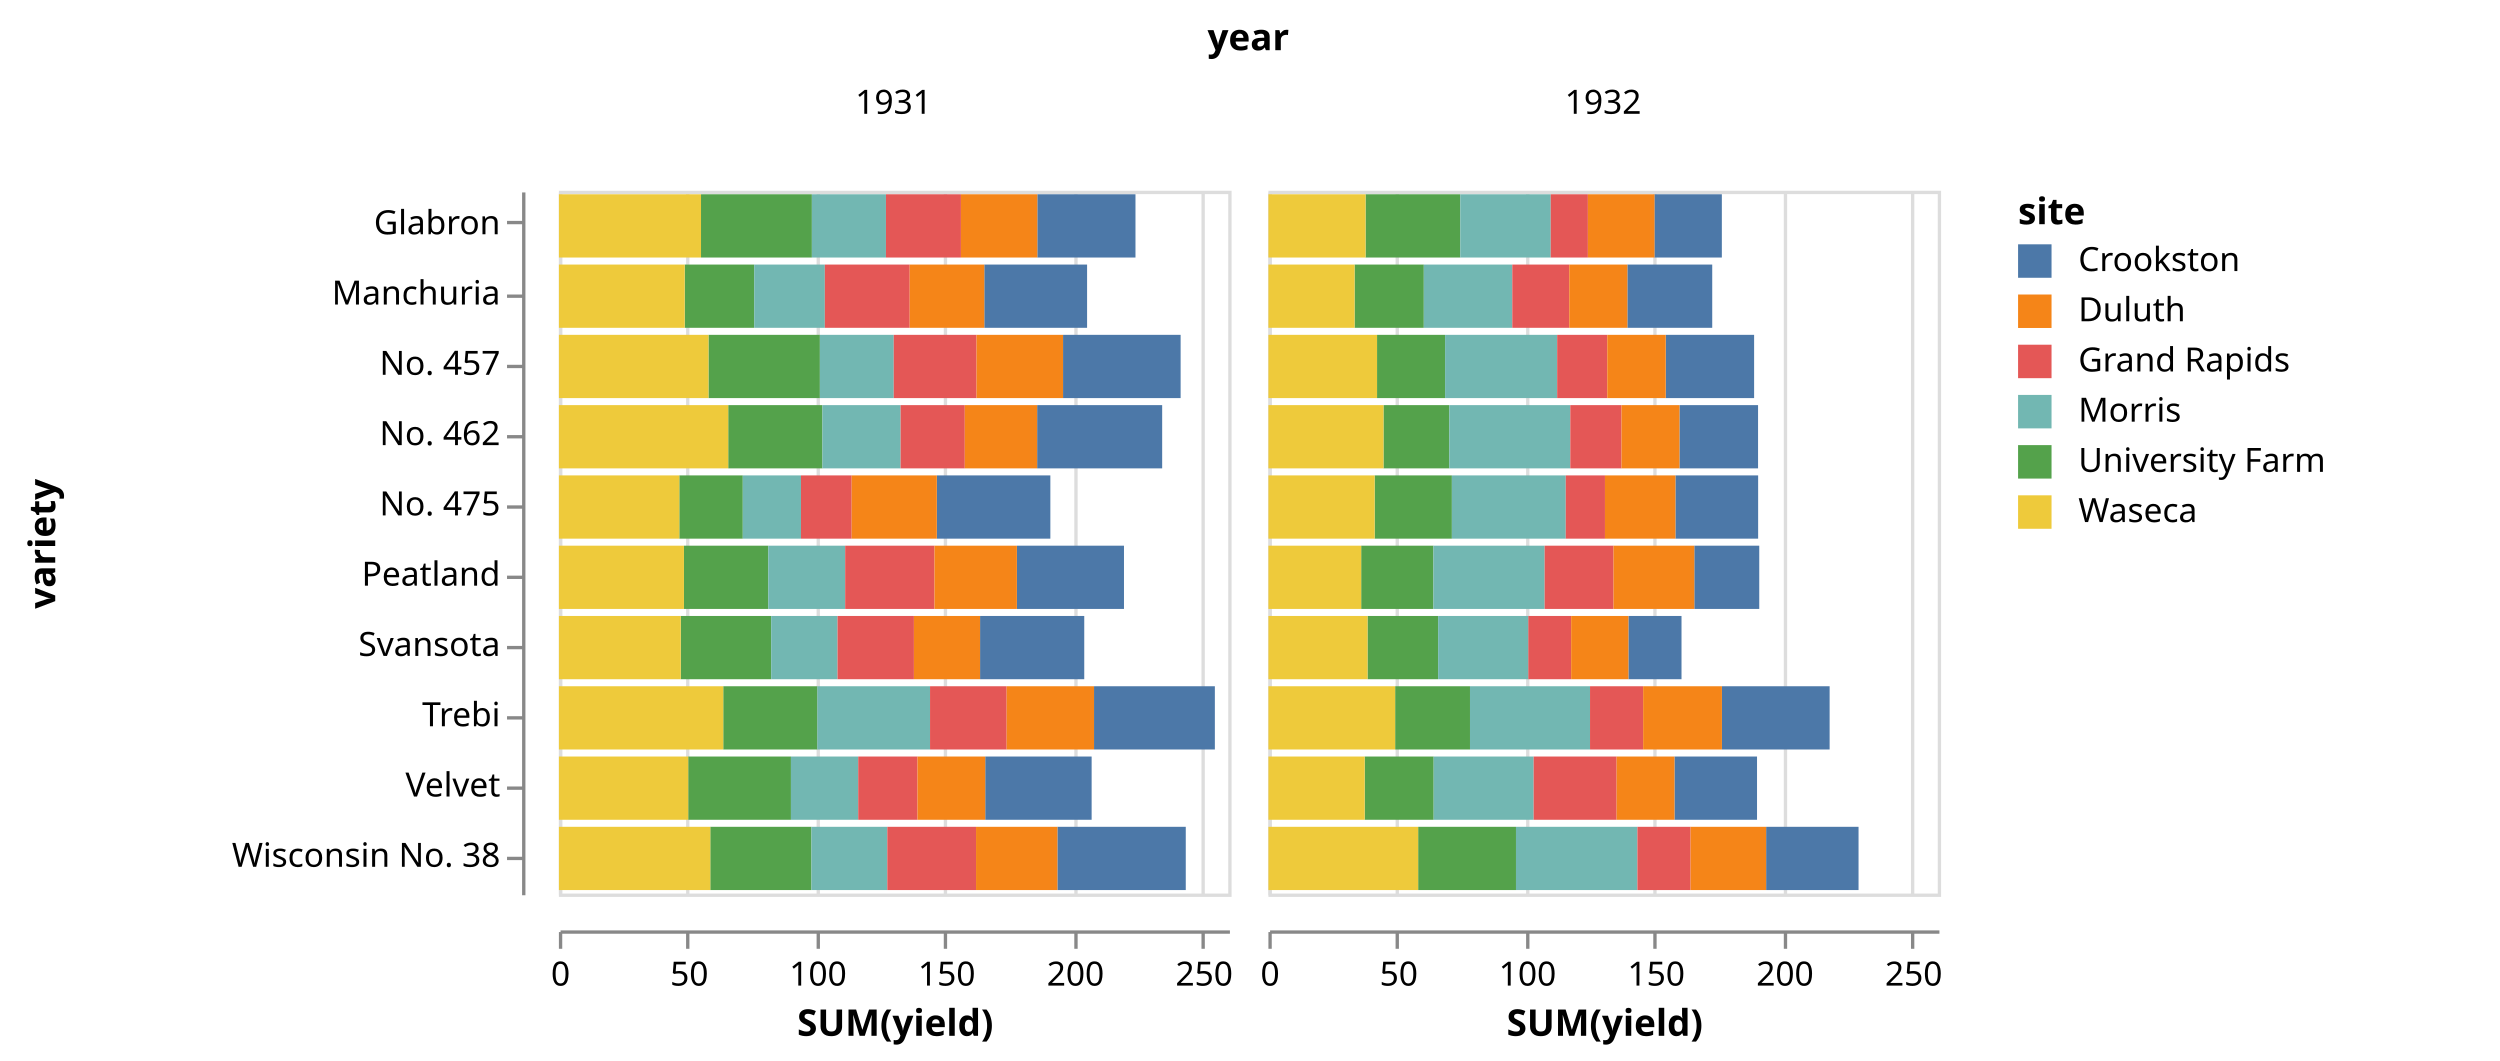
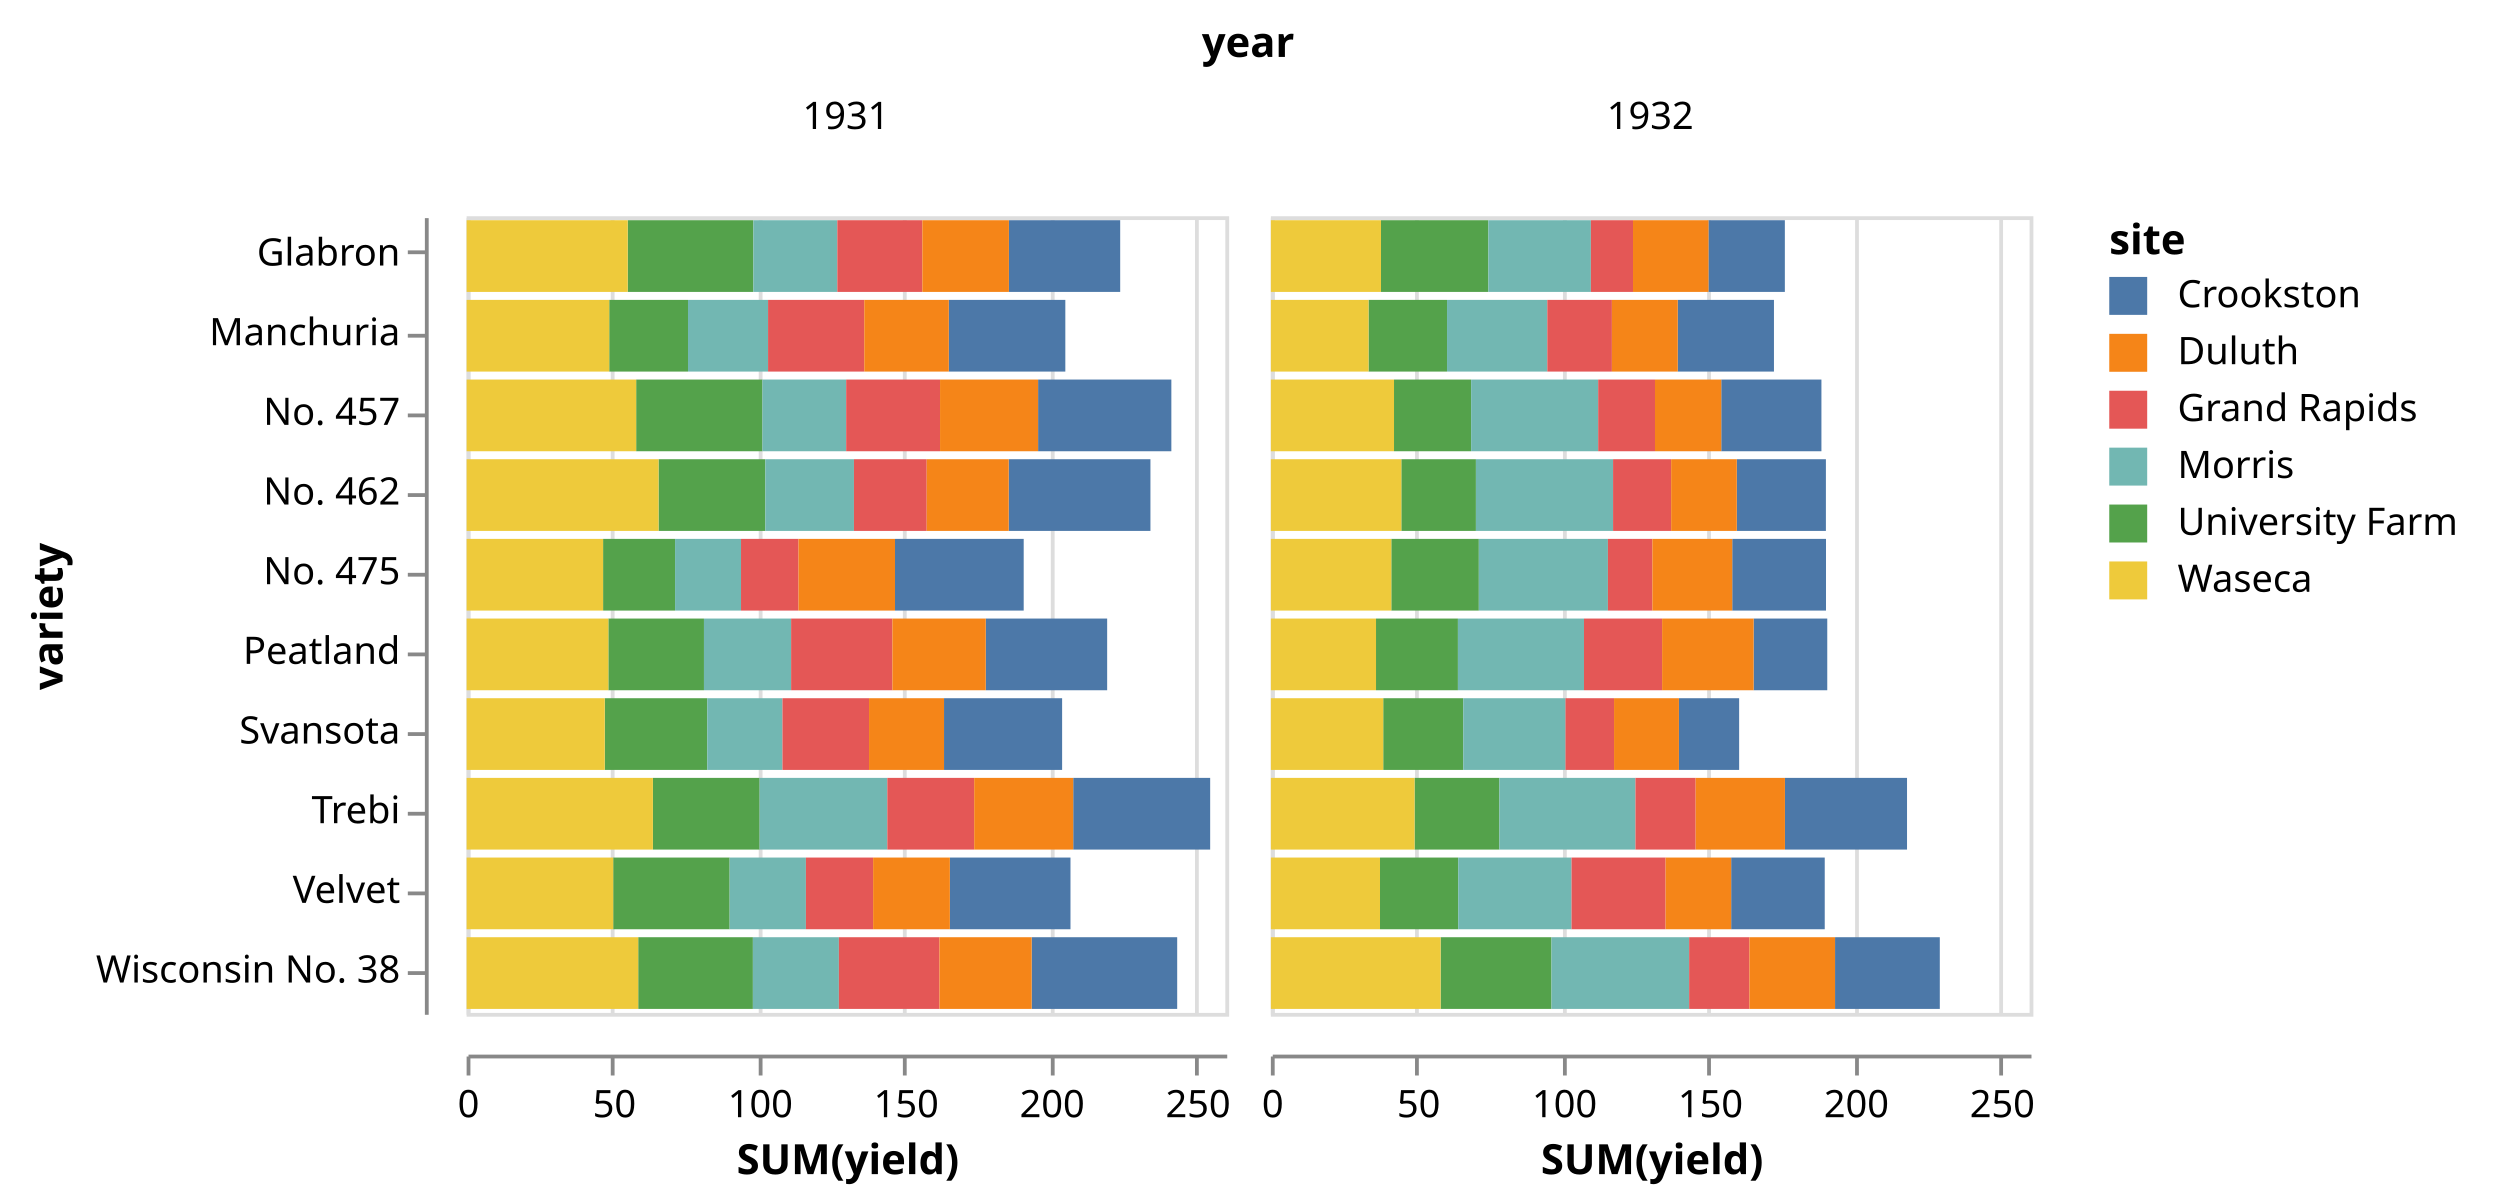
- <svg xmlns="http://www.w3.org/2000/svg" class="marks" width="747" height="317" viewBox="0 0 747 317" version="1.1">
-   <g transform="translate(167,57)">
+ <svg xmlns="http://www.w3.org/2000/svg" class="marks" width="659" height="317" viewBox="0 0 659 317" version="1.1">
+   <g transform="translate(123,57)">
    <g class="mark-group role-frame root">
      <g transform="translate(0,0)">
        <path class="background" d="M0,0h0v0h0Z" style="fill: none;" />
        <g>
          <g class="mark-group role-column-title column_title">
            <g transform="translate(206,-42)">
              <path class="background" d="M0,0h0v0h0Z" style="fill: none;" />
              <g>
                <g class="mark-text role-column-title-text">
                  <text text-anchor="middle" transform="translate(0,0)" style="font: bold 11px sans-serif; fill: #000;">year</text>
                </g>
              </g>
            </g>
          </g>
          <g class="mark-group role-row-header row_header">
            <g transform="translate(-11,0)">
              <path class="background" d="M0,0h0v210h0Z" style="fill: none;" />
              <g>
                <g class="mark-group role-axis">
                  <g transform="translate(0.5,0.5)">
                    <path class="background" d="M0,0h0v0h0Z" style="pointer-events: none; fill: none;" />
                    <g>
                      <g class="mark-rule role-axis-tick" style="pointer-events: none;">
                        <line transform="translate(0,9)" x2="-5" y2="0" style="fill: none; stroke: #888; stroke-width: 1; opacity: 1;" />
                        <line transform="translate(0,31)" x2="-5" y2="0" style="fill: none; stroke: #888; stroke-width: 1; opacity: 1;" />
                        <line transform="translate(0,52)" x2="-5" y2="0" style="fill: none; stroke: #888; stroke-width: 1; opacity: 1;" />
                        <line transform="translate(0,73)" x2="-5" y2="0" style="fill: none; stroke: #888; stroke-width: 1; opacity: 1;" />
                        <line transform="translate(0,94)" x2="-5" y2="0" style="fill: none; stroke: #888; stroke-width: 1; opacity: 1;" />
                        <line transform="translate(0,115)" x2="-5" y2="0" style="fill: none; stroke: #888; stroke-width: 1; opacity: 1;" />
                        <line transform="translate(0,136)" x2="-5" y2="0" style="fill: none; stroke: #888; stroke-width: 1; opacity: 1;" />
                        <line transform="translate(0,157)" x2="-5" y2="0" style="fill: none; stroke: #888; stroke-width: 1; opacity: 1;" />
                        <line transform="translate(0,178)" x2="-5" y2="0" style="fill: none; stroke: #888; stroke-width: 1; opacity: 1;" />
                        <line transform="translate(0,199)" x2="-5" y2="0" style="fill: none; stroke: #888; stroke-width: 1; opacity: 1;" />
                      </g>
                      <g class="mark-text role-axis-label" style="pointer-events: none;">
                        <text text-anchor="end" transform="translate(-7,12.5)" style="font: 10px sans-serif; fill: #000; opacity: 1;">Glabron</text>
                        <text text-anchor="end" transform="translate(-7,33.5)" style="font: 10px sans-serif; fill: #000; opacity: 1;">Manchuria</text>
                        <text text-anchor="end" transform="translate(-7,54.5)" style="font: 10px sans-serif; fill: #000; opacity: 1;">No. 457</text>
                        <text text-anchor="end" transform="translate(-7,75.5)" style="font: 10px sans-serif; fill: #000; opacity: 1;">No. 462</text>
                        <text text-anchor="end" transform="translate(-7,96.5)" style="font: 10px sans-serif; fill: #000; opacity: 1;">No. 475</text>
                        <text text-anchor="end" transform="translate(-7,117.5)" style="font: 10px sans-serif; fill: #000; opacity: 1;">Peatland</text>
                        <text text-anchor="end" transform="translate(-7,138.5)" style="font: 10px sans-serif; fill: #000; opacity: 1;">Svansota</text>
                        <text text-anchor="end" transform="translate(-7,159.5)" style="font: 10px sans-serif; fill: #000; opacity: 1;">Trebi</text>
                        <text text-anchor="end" transform="translate(-7,180.5)" style="font: 10px sans-serif; fill: #000; opacity: 1;">Velvet</text>
                        <text text-anchor="end" transform="translate(-7,201.5)" style="font: 10px sans-serif; fill: #000; opacity: 1;">Wisconsin No. 38</text>
                      </g>
                      <g class="mark-rule role-axis-domain" style="pointer-events: none;">
                        <line transform="translate(0,0)" x2="0" y2="210" style="fill: none; stroke: #888; stroke-width: 1; opacity: 1;" />
                      </g>
                      <g class="mark-text role-axis-title" style="pointer-events: none;">
-                         <text text-anchor="middle" transform="translate(-138,105) rotate(-90) translate(0,-2)" style="font: bold 11px sans-serif; fill: #000; opacity: 1;">variety</text>
+                         <text text-anchor="middle" transform="translate(-94,105) rotate(-90) translate(0,-2)" style="font: bold 11px sans-serif; fill: #000; opacity: 1;">variety</text>
                      </g>
                    </g>
                  </g>
                </g>
              </g>
            </g>
          </g>
          <g class="mark-group role-column-header column_header">
            <g transform="translate(0,-11)">
              <path class="background" d="M0,0h200v0h-200Z" style="fill: none;" />
              <g>
                <g class="mark-text role-title" style="pointer-events: none;">
                  <text text-anchor="middle" transform="translate(100,-12)" style="font: normal 10px sans-serif; fill: #000; opacity: 1;">1931</text>
                </g>
              </g>
            </g>
            <g transform="translate(212,-11)">
              <path class="background" d="M0,0h200v0h-200Z" style="fill: none;" />
              <g>
                <g class="mark-text role-title" style="pointer-events: none;">
                  <text text-anchor="middle" transform="translate(100,-12)" style="font: normal 10px sans-serif; fill: #000; opacity: 1;">1932</text>
                </g>
              </g>
            </g>
          </g>
          <g class="mark-group role-column-footer column_footer">
            <g transform="translate(0,221)">
              <path class="background" d="M0,0h200v0h-200Z" style="fill: none;" />
              <g>
                <g class="mark-group role-axis">
                  <g transform="translate(0.5,0.5)">
                    <path class="background" d="M0,0h0v0h0Z" style="pointer-events: none; fill: none;" />
                    <g>
                      <g class="mark-rule role-axis-tick" style="pointer-events: none;">
                        <line transform="translate(0,0)" x2="0" y2="5" style="fill: none; stroke: #888; stroke-width: 1; opacity: 1;" />
                        <line transform="translate(38,0)" x2="0" y2="5" style="fill: none; stroke: #888; stroke-width: 1; opacity: 1;" />
                        <line transform="translate(77,0)" x2="0" y2="5" style="fill: none; stroke: #888; stroke-width: 1; opacity: 1;" />
                        <line transform="translate(115,0)" x2="0" y2="5" style="fill: none; stroke: #888; stroke-width: 1; opacity: 1;" />
                        <line transform="translate(154,0)" x2="0" y2="5" style="fill: none; stroke: #888; stroke-width: 1; opacity: 1;" />
                        <line transform="translate(192,0)" x2="0" y2="5" style="fill: none; stroke: #888; stroke-width: 1; opacity: 1;" />
                      </g>
                      <g class="mark-text role-axis-label" style="pointer-events: none;">
                        <text text-anchor="middle" transform="translate(0,16)" style="font: 10px sans-serif; fill: #000; opacity: 1;">0</text>
                        <text text-anchor="middle" transform="translate(38.46154,16)" style="font: 10px sans-serif; fill: #000; opacity: 1;">50</text>
                        <text text-anchor="middle" transform="translate(76.92308,16)" style="font: 10px sans-serif; fill: #000; opacity: 1;">100</text>
                        <text text-anchor="middle" transform="translate(115.3846,16)" style="font: 10px sans-serif; fill: #000; opacity: 1;">150</text>
                        <text text-anchor="middle" transform="translate(153.8462,16)" style="font: 10px sans-serif; fill: #000; opacity: 1;">200</text>
                        <text text-anchor="middle" transform="translate(192.3077,16)" style="font: 10px sans-serif; fill: #000; opacity: 1;">250</text>
                      </g>
                      <g class="mark-rule role-axis-domain" style="pointer-events: none;">
                        <line transform="translate(0,0)" x2="200" y2="0" style="fill: none; stroke: #888; stroke-width: 1; opacity: 1;" />
                      </g>
                      <g class="mark-text role-axis-title" style="pointer-events: none;">
                        <text text-anchor="middle" transform="translate(100,31)" style="font: bold 11px sans-serif; fill: #000; opacity: 1;">SUM(yield)</text>
                      </g>
                    </g>
                  </g>
                </g>
              </g>
            </g>
            <g transform="translate(212,221)">
              <path class="background" d="M0,0h200v0h-200Z" style="fill: none;" />
              <g>
                <g class="mark-group role-axis">
                  <g transform="translate(0.5,0.5)">
                    <path class="background" d="M0,0h0v0h0Z" style="pointer-events: none; fill: none;" />
                    <g>
                      <g class="mark-rule role-axis-tick" style="pointer-events: none;">
                        <line transform="translate(0,0)" x2="0" y2="5" style="fill: none; stroke: #888; stroke-width: 1; opacity: 1;" />
                        <line transform="translate(38,0)" x2="0" y2="5" style="fill: none; stroke: #888; stroke-width: 1; opacity: 1;" />
                        <line transform="translate(77,0)" x2="0" y2="5" style="fill: none; stroke: #888; stroke-width: 1; opacity: 1;" />
                        <line transform="translate(115,0)" x2="0" y2="5" style="fill: none; stroke: #888; stroke-width: 1; opacity: 1;" />
                        <line transform="translate(154,0)" x2="0" y2="5" style="fill: none; stroke: #888; stroke-width: 1; opacity: 1;" />
                        <line transform="translate(192,0)" x2="0" y2="5" style="fill: none; stroke: #888; stroke-width: 1; opacity: 1;" />
                      </g>
                      <g class="mark-text role-axis-label" style="pointer-events: none;">
                        <text text-anchor="middle" transform="translate(0,16)" style="font: 10px sans-serif; fill: #000; opacity: 1;">0</text>
                        <text text-anchor="middle" transform="translate(38.46154,16)" style="font: 10px sans-serif; fill: #000; opacity: 1;">50</text>
                        <text text-anchor="middle" transform="translate(76.92308,16)" style="font: 10px sans-serif; fill: #000; opacity: 1;">100</text>
                        <text text-anchor="middle" transform="translate(115.3846,16)" style="font: 10px sans-serif; fill: #000; opacity: 1;">150</text>
                        <text text-anchor="middle" transform="translate(153.8462,16)" style="font: 10px sans-serif; fill: #000; opacity: 1;">200</text>
                        <text text-anchor="middle" transform="translate(192.3077,16)" style="font: 10px sans-serif; fill: #000; opacity: 1;">250</text>
                      </g>
                      <g class="mark-rule role-axis-domain" style="pointer-events: none;">
                        <line transform="translate(0,0)" x2="200" y2="0" style="fill: none; stroke: #888; stroke-width: 1; opacity: 1;" />
                      </g>
                      <g class="mark-text role-axis-title" style="pointer-events: none;">
                        <text text-anchor="middle" transform="translate(100,31)" style="font: bold 11px sans-serif; fill: #000; opacity: 1;">SUM(yield)</text>
                      </g>
                    </g>
                  </g>
                </g>
              </g>
            </g>
          </g>
          <g class="mark-group role-scope cell">
            <g transform="translate(0,0)">
              <path class="background" d="M0.5,0.5h200v210h-200Z" style="fill: transparent; stroke: #ddd;" />
              <g>
                <g class="mark-group role-axis">
                  <g transform="translate(0.5,210.5)">
                    <path class="background" d="M0,0h0v0h0Z" style="pointer-events: none; fill: none;" />
                    <g>
                      <g class="mark-rule role-axis-grid" style="pointer-events: none;">
                        <line transform="translate(0,0)" x2="0" y2="-210" style="fill: none; stroke: #ddd; stroke-width: 1; stroke-dasharray: ; opacity: 1;" />
                        <line transform="translate(38,0)" x2="0" y2="-210" style="fill: none; stroke: #ddd; stroke-width: 1; stroke-dasharray: ; opacity: 1;" />
                        <line transform="translate(77,0)" x2="0" y2="-210" style="fill: none; stroke: #ddd; stroke-width: 1; stroke-dasharray: ; opacity: 1;" />
                        <line transform="translate(115,0)" x2="0" y2="-210" style="fill: none; stroke: #ddd; stroke-width: 1; stroke-dasharray: ; opacity: 1;" />
                        <line transform="translate(154,0)" x2="0" y2="-210" style="fill: none; stroke: #ddd; stroke-width: 1; stroke-dasharray: ; opacity: 1;" />
                        <line transform="translate(192,0)" x2="0" y2="-210" style="fill: none; stroke: #ddd; stroke-width: 1; stroke-dasharray: ; opacity: 1;" />
                      </g>
                    </g>
                  </g>
                </g>
                <g class="mark-rect role-mark child_marks">
                  <path d="M37.59,22.05h20.769v18.9h-20.769Z" style="fill: #54a24b;" />
                  <path d="M0,22.05h37.59v18.9h-37.59Z" style="fill: #eeca3b;" />
                  <path d="M58.359,22.05h21.103v18.9h-21.103Z" style="fill: #72b7b2;" />
                  <path d="M127.103,22.05h30.718v18.9h-30.718Z" style="fill: #4c78a8;" />
                  <path d="M79.462,22.05h25.359v18.9h-25.359Z" style="fill: #e45756;" />
                  <path d="M104.821,22.05h22.282v18.9h-22.282Z" style="fill: #f58518;" />
                  <path d="M42.462,1.05h33.128v18.9h-33.128Z" style="fill: #54a24b;" />
                  <path d="M0,1.05h42.462v18.9h-42.462Z" style="fill: #eeca3b;" />
                  <path d="M75.59,1.05h22.128v18.9h-22.128Z" style="fill: #72b7b2;" />
                  <path d="M142.949,1.05h29.333v18.9h-29.333Z" style="fill: #4c78a8;" />
                  <path d="M97.718,1.05h22.41v18.9h-22.41Z" style="fill: #e45756;" />
                  <path d="M120.128,1.05h22.821v18.9h-22.821Z" style="fill: #f58518;" />
                  <path d="M36.41,127.05h27.026v18.9h-27.026Z" style="fill: #54a24b;" />
                  <path d="M0,127.05h36.41v18.9h-36.41Z" style="fill: #eeca3b;" />
                  <path d="M63.436,127.05h19.821v18.9h-19.821Z" style="fill: #72b7b2;" />
                  <path d="M125.846,127.05h31.128v18.9h-31.128Z" style="fill: #4c78a8;" />
                  <path d="M83.256,127.05h22.821v18.9h-22.821Z" style="fill: #e45756;" />
                  <path d="M106.077,127.05h19.769v18.9h-19.769Z" style="fill: #f58518;" />
                  <path d="M38.641,169.05h30.692v18.9h-30.692Z" style="fill: #54a24b;" />
                  <path d="M0,169.05h38.641v18.9h-38.641Z" style="fill: #eeca3b;" />
                  <path d="M69.333,169.05h20.103v18.9h-20.103Z" style="fill: #72b7b2;" />
                  <path d="M127.385,169.05h31.795v18.9h-31.795Z" style="fill: #4c78a8;" />
                  <path d="M89.436,169.05h17.718v18.9h-17.718Z" style="fill: #e45756;" />
                  <path d="M107.154,169.05h20.231v18.9h-20.231Z" style="fill: #f58518;" />
                  <path d="M49.103,148.05h28.128v18.9h-28.128Z" style="fill: #54a24b;" />
                  <path d="M0,148.05h49.103v18.9h-49.103Z" style="fill: #eeca3b;" />
                  <path d="M77.231,148.05h33.667v18.9h-33.667Z" style="fill: #72b7b2;" />
                  <path d="M159.897,148.05h36.103v18.9h-36.103Z" style="fill: #4c78a8;" />
                  <path d="M110.897,148.05h22.897v18.9h-22.897Z" style="fill: #e45756;" />
                  <path d="M133.795,148.05h26.103v18.9h-26.103Z" style="fill: #f58518;" />
                  <path d="M44.692,43.05h33.282v18.9h-33.282Z" style="fill: #54a24b;" />
                  <path d="M0,43.05h44.692v18.9h-44.692Z" style="fill: #eeca3b;" />
                  <path d="M77.974,43.05h22.077v18.9h-22.077Z" style="fill: #72b7b2;" />
                  <path d="M150.641,43.05h35.128v18.9h-35.128Z" style="fill: #4c78a8;" />
                  <path d="M100.051,43.05h24.744v18.9h-24.744Z" style="fill: #e45756;" />
                  <path d="M124.795,43.05h25.846v18.9h-25.846Z" style="fill: #f58518;" />
                  <path d="M50.59,64.05h28.154v18.9h-28.154Z" style="fill: #54a24b;" />
                  <path d="M0,64.05h50.59v18.9h-50.59Z" style="fill: #eeca3b;" />
                  <path d="M78.744,64.05h23.359v18.9h-23.359Z" style="fill: #72b7b2;" />
                  <path d="M142.897,64.05h37.359v18.9h-37.359Z" style="fill: #4c78a8;" />
                  <path d="M102.103,64.05h19.179v18.9h-19.179Z" style="fill: #e45756;" />
                  <path d="M121.282,64.05h21.615v18.9h-21.615Z" style="fill: #f58518;" />
                  <path d="M37.359,106.05h25.205v18.9h-25.205Z" style="fill: #54a24b;" />
                  <path d="M0,106.05h37.359v18.9h-37.359Z" style="fill: #eeca3b;" />
                  <path d="M62.564,106.05h22.974v18.9h-22.974Z" style="fill: #72b7b2;" />
                  <path d="M136.846,106.05h32v18.9h-32Z" style="fill: #4c78a8;" />
                  <path d="M85.538,106.05h26.692v18.9h-26.692Z" style="fill: #e45756;" />
                  <path d="M112.231,106.05h24.615v18.9h-24.615Z" style="fill: #f58518;" />
                  <path d="M35.974,85.05h18.974v18.9h-18.974Z" style="fill: #54a24b;" />
                  <path d="M0,85.05h35.974v18.9h-35.974Z" style="fill: #eeca3b;" />
                  <path d="M54.949,85.05h17.385v18.9h-17.385Z" style="fill: #72b7b2;" />
                  <path d="M112.923,85.05h33.923v18.9h-33.923Z" style="fill: #4c78a8;" />
                  <path d="M72.333,85.05h15.154v18.9h-15.154Z" style="fill: #e45756;" />
                  <path d="M87.487,85.05h25.436v18.9h-25.436Z" style="fill: #f58518;" />
                  <path d="M45.231,190.05h30.231v18.9h-30.231Z" style="fill: #54a24b;" />
                  <path d="M0,190.05h45.231v18.9h-45.231Z" style="fill: #eeca3b;" />
                  <path d="M75.462,190.05h22.667v18.9h-22.667Z" style="fill: #72b7b2;" />
                  <path d="M148.949,190.05h38.359v18.9h-38.359Z" style="fill: #4c78a8;" />
                  <path d="M98.128,190.05h26.513v18.9h-26.513Z" style="fill: #e45756;" />
                  <path d="M124.641,190.05h24.308v18.9h-24.308Z" style="fill: #f58518;" />
                </g>
              </g>
            </g>
            <g transform="translate(212,0)">
              <path class="background" d="M0.5,0.5h200v210h-200Z" style="fill: transparent; stroke: #ddd;" />
              <g>
                <g class="mark-group role-axis">
                  <g transform="translate(0.5,210.5)">
                    <path class="background" d="M0,0h0v0h0Z" style="pointer-events: none; fill: none;" />
                    <g>
                      <g class="mark-rule role-axis-grid" style="pointer-events: none;">
                        <line transform="translate(0,0)" x2="0" y2="-210" style="fill: none; stroke: #ddd; stroke-width: 1; stroke-dasharray: ; opacity: 1;" />
                        <line transform="translate(38,0)" x2="0" y2="-210" style="fill: none; stroke: #ddd; stroke-width: 1; stroke-dasharray: ; opacity: 1;" />
                        <line transform="translate(77,0)" x2="0" y2="-210" style="fill: none; stroke: #ddd; stroke-width: 1; stroke-dasharray: ; opacity: 1;" />
                        <line transform="translate(115,0)" x2="0" y2="-210" style="fill: none; stroke: #ddd; stroke-width: 1; stroke-dasharray: ; opacity: 1;" />
                        <line transform="translate(154,0)" x2="0" y2="-210" style="fill: none; stroke: #ddd; stroke-width: 1; stroke-dasharray: ; opacity: 1;" />
                        <line transform="translate(192,0)" x2="0" y2="-210" style="fill: none; stroke: #ddd; stroke-width: 1; stroke-dasharray: ; opacity: 1;" />
                      </g>
                    </g>
                  </g>
                </g>
                <g class="mark-rect role-mark child_marks">
                  <path d="M25.744,22.05h20.692v18.9h-20.692Z" style="fill: #54a24b;" />
                  <path d="M0,22.05h25.744v18.9h-25.744Z" style="fill: #eeca3b;" />
                  <path d="M46.436,22.05h26.436v18.9h-26.436Z" style="fill: #72b7b2;" />
                  <path d="M107.256,22.05h25.359v18.9h-25.359Z" style="fill: #4c78a8;" />
                  <path d="M72.872,22.05h17.026v18.9h-17.026Z" style="fill: #e45756;" />
                  <path d="M89.897,22.05h17.359v18.9h-17.359Z" style="fill: #f58518;" />
                  <path d="M29.026,1.05h28.308v18.9h-28.308Z" style="fill: #54a24b;" />
                  <path d="M0,1.05h29.026v18.9h-29.026Z" style="fill: #eeca3b;" />
                  <path d="M57.333,1.05h27.026v18.9h-27.026Z" style="fill: #72b7b2;" />
                  <path d="M115.359,1.05h20.128v18.9h-20.128Z" style="fill: #4c78a8;" />
                  <path d="M84.359,1.05h11.103v18.9h-11.103Z" style="fill: #e45756;" />
                  <path d="M95.462,1.05h19.897v18.9h-19.897Z" style="fill: #f58518;" />
                  <path d="M29.615,127.05h21.103v18.9h-21.103Z" style="fill: #54a24b;" />
                  <path d="M0,127.05h29.615v18.9h-29.615Z" style="fill: #eeca3b;" />
                  <path d="M50.718,127.05h26.949v18.9h-26.949Z" style="fill: #72b7b2;" />
                  <path d="M107.564,127.05h15.872v18.9h-15.872Z" style="fill: #4c78a8;" />
                  <path d="M77.667,127.05h12.795v18.9h-12.795Z" style="fill: #e45756;" />
                  <path d="M90.462,127.05h17.103v18.9h-17.103Z" style="fill: #f58518;" />
                  <path d="M28.769,169.05h20.615v18.9h-20.615Z" style="fill: #54a24b;" />
                  <path d="M0,169.05h28.769v18.9h-28.769Z" style="fill: #eeca3b;" />
                  <path d="M49.385,169.05h29.872v18.9h-29.872Z" style="fill: #72b7b2;" />
                  <path d="M121.333,169.05h24.667v18.9h-24.667Z" style="fill: #4c78a8;" />
                  <path d="M79.256,169.05h24.795v18.9h-24.795Z" style="fill: #e45756;" />
                  <path d="M104.051,169.05h17.282v18.9h-17.282Z" style="fill: #f58518;" />
                  <path d="M37.872,148.05h22.359v18.9h-22.359Z" style="fill: #54a24b;" />
                  <path d="M0,148.05h37.872v18.9h-37.872Z" style="fill: #eeca3b;" />
                  <path d="M60.231,148.05h35.872v18.9h-35.872Z" style="fill: #72b7b2;" />
                  <path d="M135.513,148.05h32.179v18.9h-32.179Z" style="fill: #4c78a8;" />
                  <path d="M96.103,148.05h15.872v18.9h-15.872Z" style="fill: #e45756;" />
                  <path d="M111.974,148.05h23.538v18.9h-23.538Z" style="fill: #f58518;" />
                  <path d="M32.462,43.05h20.333v18.9h-20.333Z" style="fill: #54a24b;" />
                  <path d="M0,43.05h32.462v18.9h-32.462Z" style="fill: #eeca3b;" />
                  <path d="M52.795,43.05h33.487v18.9h-33.487Z" style="fill: #72b7b2;" />
                  <path d="M118.718,43.05h26.41v18.9h-26.41Z" style="fill: #4c78a8;" />
                  <path d="M86.282,43.05h14.974v18.9h-14.974Z" style="fill: #e45756;" />
                  <path d="M101.256,43.05h17.462v18.9h-17.462Z" style="fill: #f58518;" />
                  <path d="M34.385,64.05h19.667v18.9h-19.667Z" style="fill: #54a24b;" />
                  <path d="M0,64.05h34.385v18.9h-34.385Z" style="fill: #eeca3b;" />
                  <path d="M54.051,64.05h36.154v18.9h-36.154Z" style="fill: #72b7b2;" />
                  <path d="M122.821,64.05h23.487v18.9h-23.487Z" style="fill: #4c78a8;" />
                  <path d="M90.205,64.05h15.308v18.9h-15.308Z" style="fill: #e45756;" />
                  <path d="M105.513,64.05h17.308v18.9h-17.308Z" style="fill: #f58518;" />
                  <path d="M27.718,106.05h21.59v18.9h-21.59Z" style="fill: #54a24b;" />
                  <path d="M0,106.05h27.718v18.9h-27.718Z" style="fill: #eeca3b;" />
                  <path d="M49.308,106.05h33.231v18.9h-33.231Z" style="fill: #72b7b2;" />
                  <path d="M127.256,106.05h19.41v18.9h-19.41Z" style="fill: #4c78a8;" />
                  <path d="M82.538,106.05h20.59v18.9h-20.59Z" style="fill: #e45756;" />
                  <path d="M103.128,106.05h24.128v18.9h-24.128Z" style="fill: #f58518;" />
                  <path d="M31.744,85.05h23.077v18.9h-23.077Z" style="fill: #54a24b;" />
                  <path d="M0,85.05h31.744v18.9h-31.744Z" style="fill: #eeca3b;" />
                  <path d="M54.821,85.05h34.026v18.9h-34.026Z" style="fill: #72b7b2;" />
                  <path d="M121.615,85.05h24.718v18.9h-24.718Z" style="fill: #4c78a8;" />
                  <path d="M88.846,85.05h11.718v18.9h-11.718Z" style="fill: #e45756;" />
                  <path d="M100.564,85.05h21.051v18.9h-21.051Z" style="fill: #f58518;" />
                  <path d="M44.744,190.05h29.231v18.9h-29.231Z" style="fill: #54a24b;" />
                  <path d="M0,190.05h44.744v18.9h-44.744Z" style="fill: #eeca3b;" />
                  <path d="M73.974,190.05h36.282v18.9h-36.282Z" style="fill: #72b7b2;" />
                  <path d="M148.718,190.05h27.615v18.9h-27.615Z" style="fill: #4c78a8;" />
                  <path d="M110.256,190.05h15.897v18.9h-15.897Z" style="fill: #e45756;" />
                  <path d="M126.154,190.05h22.564v18.9h-22.564Z" style="fill: #f58518;" />
                </g>
              </g>
            </g>
          </g>
          <g class="mark-group role-legend">
-             <g transform="translate(436,0)">
-               <path class="background" d="M0,0h139v101h-139Z" style="pointer-events: none; fill: none;" />
+             <g transform="translate(433,0)">
+               <path class="background" d="M0,0h98v101h-98Z" style="pointer-events: none; fill: none;" />
              <g>
                <g class="mark-group role-legend-entry">
                  <g transform="translate(0,16)">
                    <path class="background" d="M0,0h0v0h0Z" style="pointer-events: none; fill: none;" />
                    <g>
                      <g class="mark-symbol role-legend-symbol" style="pointer-events: none;">
                        <path transform="translate(5,5)" d="M-5,-5h10v10h-10Z" style="fill: #4c78a8; stroke-width: 1.5; opacity: 1;" />
                        <path transform="translate(5,20)" d="M-5,-5h10v10h-10Z" style="fill: #f58518; stroke-width: 1.5; opacity: 1;" />
                        <path transform="translate(5,35)" d="M-5,-5h10v10h-10Z" style="fill: #e45756; stroke-width: 1.5; opacity: 1;" />
                        <path transform="translate(5,50)" d="M-5,-5h10v10h-10Z" style="fill: #72b7b2; stroke-width: 1.5; opacity: 1;" />
                        <path transform="translate(5,65)" d="M-5,-5h10v10h-10Z" style="fill: #54a24b; stroke-width: 1.5; opacity: 1;" />
                        <path transform="translate(5,80)" d="M-5,-5h10v10h-10Z" style="fill: #eeca3b; stroke-width: 1.5; opacity: 1;" />
                      </g>
                      <g class="mark-text role-legend-label" style="pointer-events: none;">
                        <text text-anchor="start" transform="translate(18,8)" style="font: 10px sans-serif; fill: #000; opacity: 1;">Crookston</text>
                        <text text-anchor="start" transform="translate(18,23)" style="font: 10px sans-serif; fill: #000; opacity: 1;">Duluth</text>
                        <text text-anchor="start" transform="translate(18,38)" style="font: 10px sans-serif; fill: #000; opacity: 1;">Grand Rapids</text>
                        <text text-anchor="start" transform="translate(18,53)" style="font: 10px sans-serif; fill: #000; opacity: 1;">Morris</text>
                        <text text-anchor="start" transform="translate(18,68)" style="font: 10px sans-serif; fill: #000; opacity: 1;">University Farm</text>
                        <text text-anchor="start" transform="translate(18,83)" style="font: 10px sans-serif; fill: #000; opacity: 1;">Waseca</text>
                      </g>
                    </g>
                  </g>
                </g>
                <g class="mark-text role-legend-title" style="pointer-events: none;">
                  <text text-anchor="start" transform="translate(0,10)" style="font: bold 11px sans-serif; fill: #000; opacity: 1;">site</text>
                </g>
              </g>
            </g>
          </g>
        </g>
      </g>
    </g>
  </g>
</svg>
